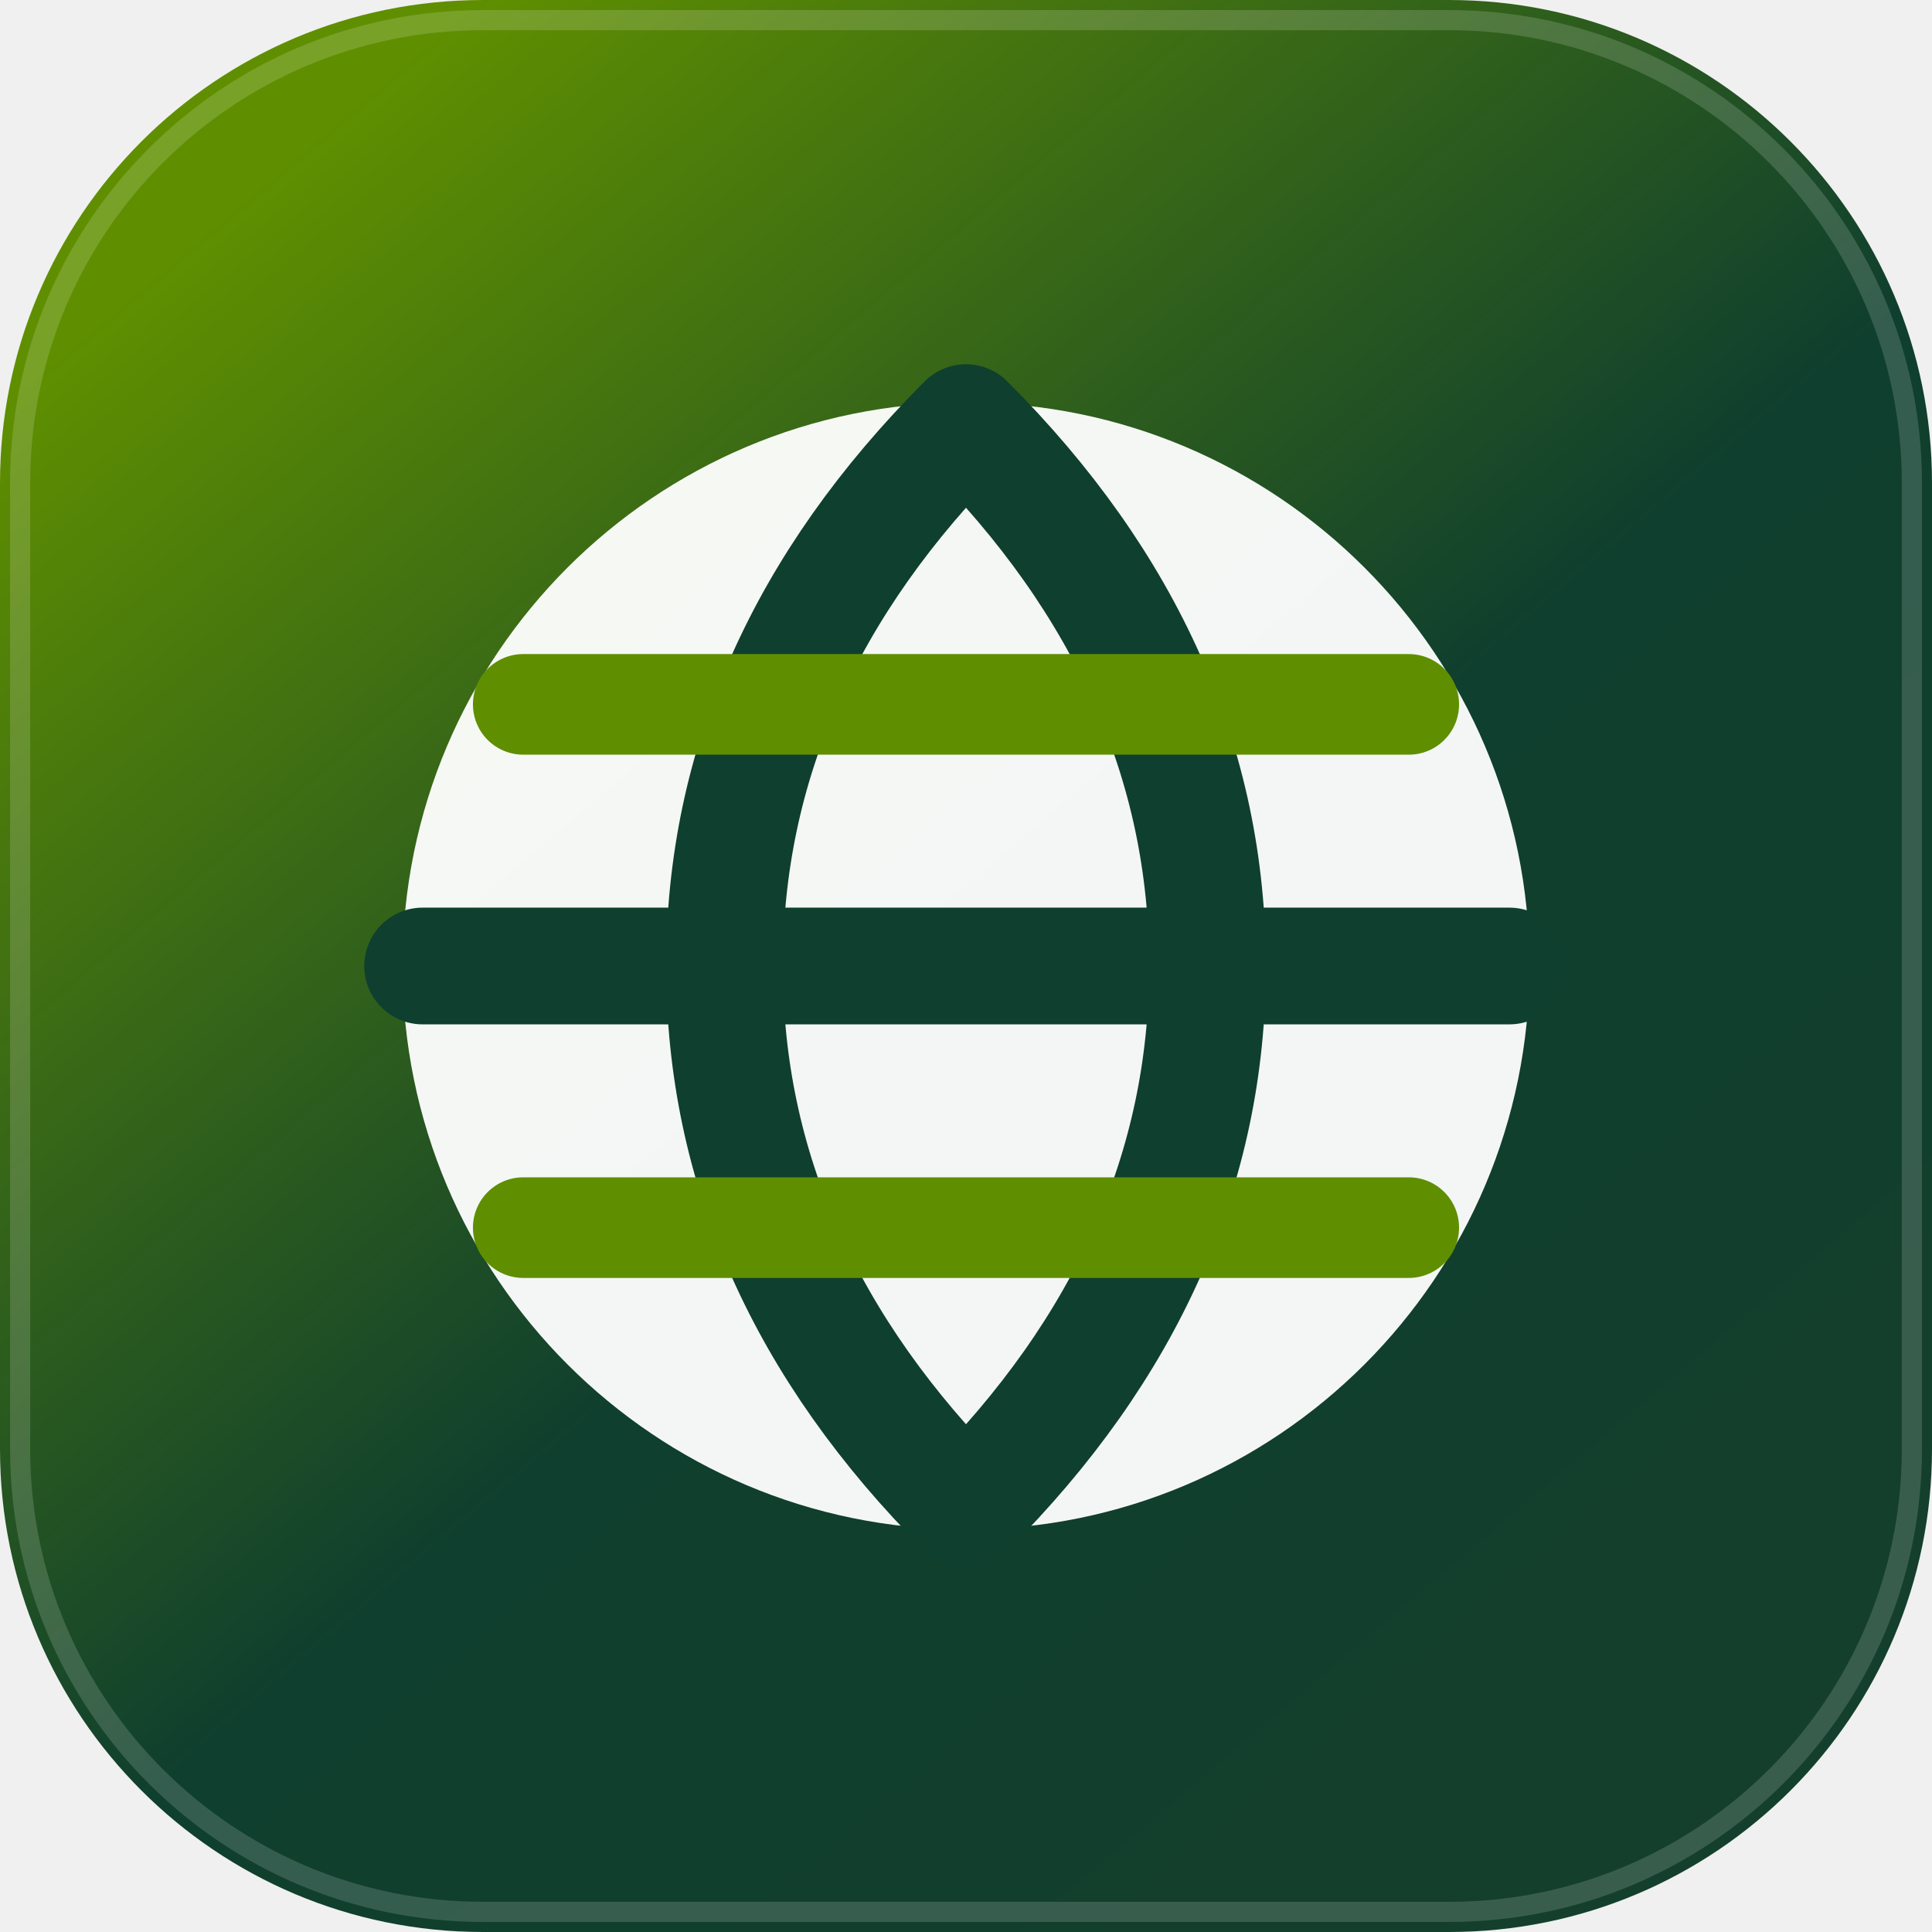
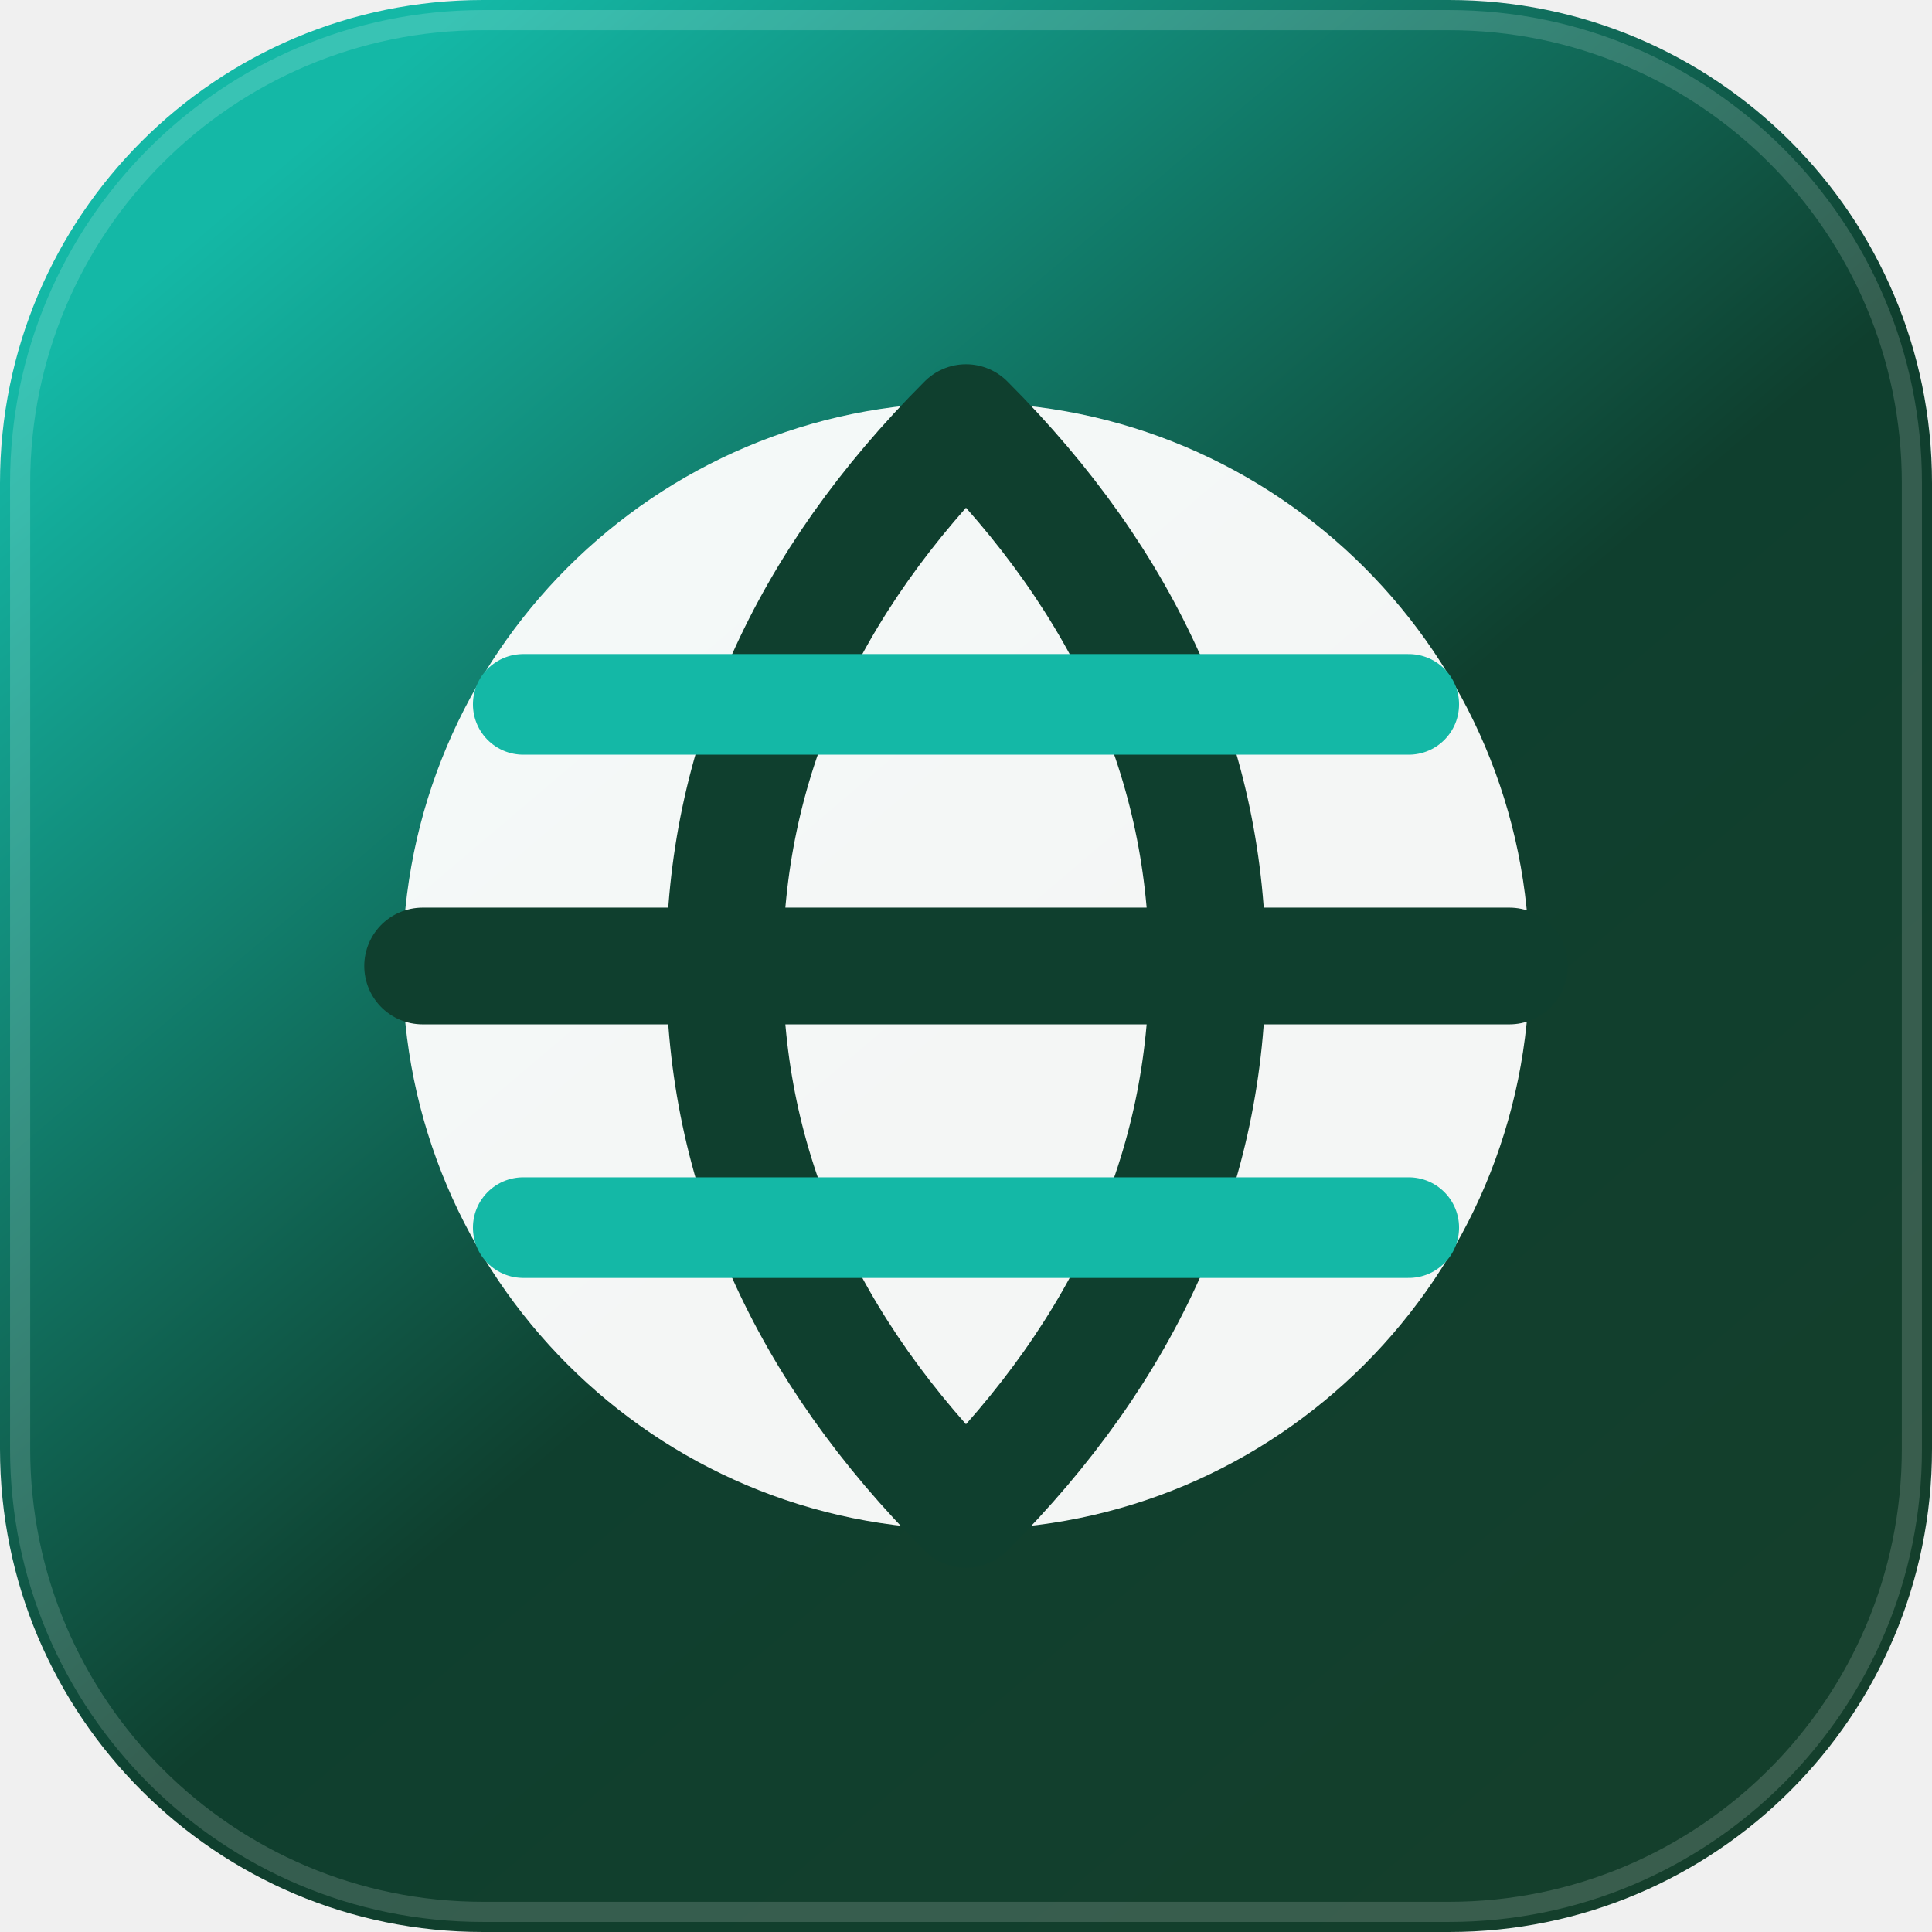
<svg xmlns="http://www.w3.org/2000/svg" viewBox="0 0 96 96" role="img" aria-label="Anternet icon">
  <defs>
    <linearGradient id="anternet-bg" x1="14" y1="8" x2="82" y2="88" gradientUnits="userSpaceOnUse">
-       <stop stop-color="#5F8F00" />
+       <stop stop-color="#14B8A6" />
      <stop offset=".55" stop-color="#0f3f2e" />
      <stop offset="1" stop-color="#143f2c" />
    </linearGradient>
  </defs>
  <rect width="96" height="96" rx="24" fill="url(#anternet-bg)" />
  <circle cx="48" cy="48" r="28" fill="#fff" opacity=".95" />
  <path d="M21 48h54M48 21c8 8 12 17 12 27S56 67 48 75M48 21C40 29 36 38 36 48s4 19 12 27" fill="none" stroke="#0f3f2e" stroke-width="5.8" stroke-linecap="round" />
-   <path d="M26 35h44M26 61h44" fill="none" stroke="#5F8F00" stroke-width="5" stroke-linecap="round" />
+   <path d="M26 35h44M26 61h44" fill="none" stroke="#14B8A6" stroke-width="5" stroke-linecap="round" />
  <rect x="1" y="1" width="94" height="94" rx="23" fill="none" stroke="#fff" stroke-opacity=".16" />
</svg>
